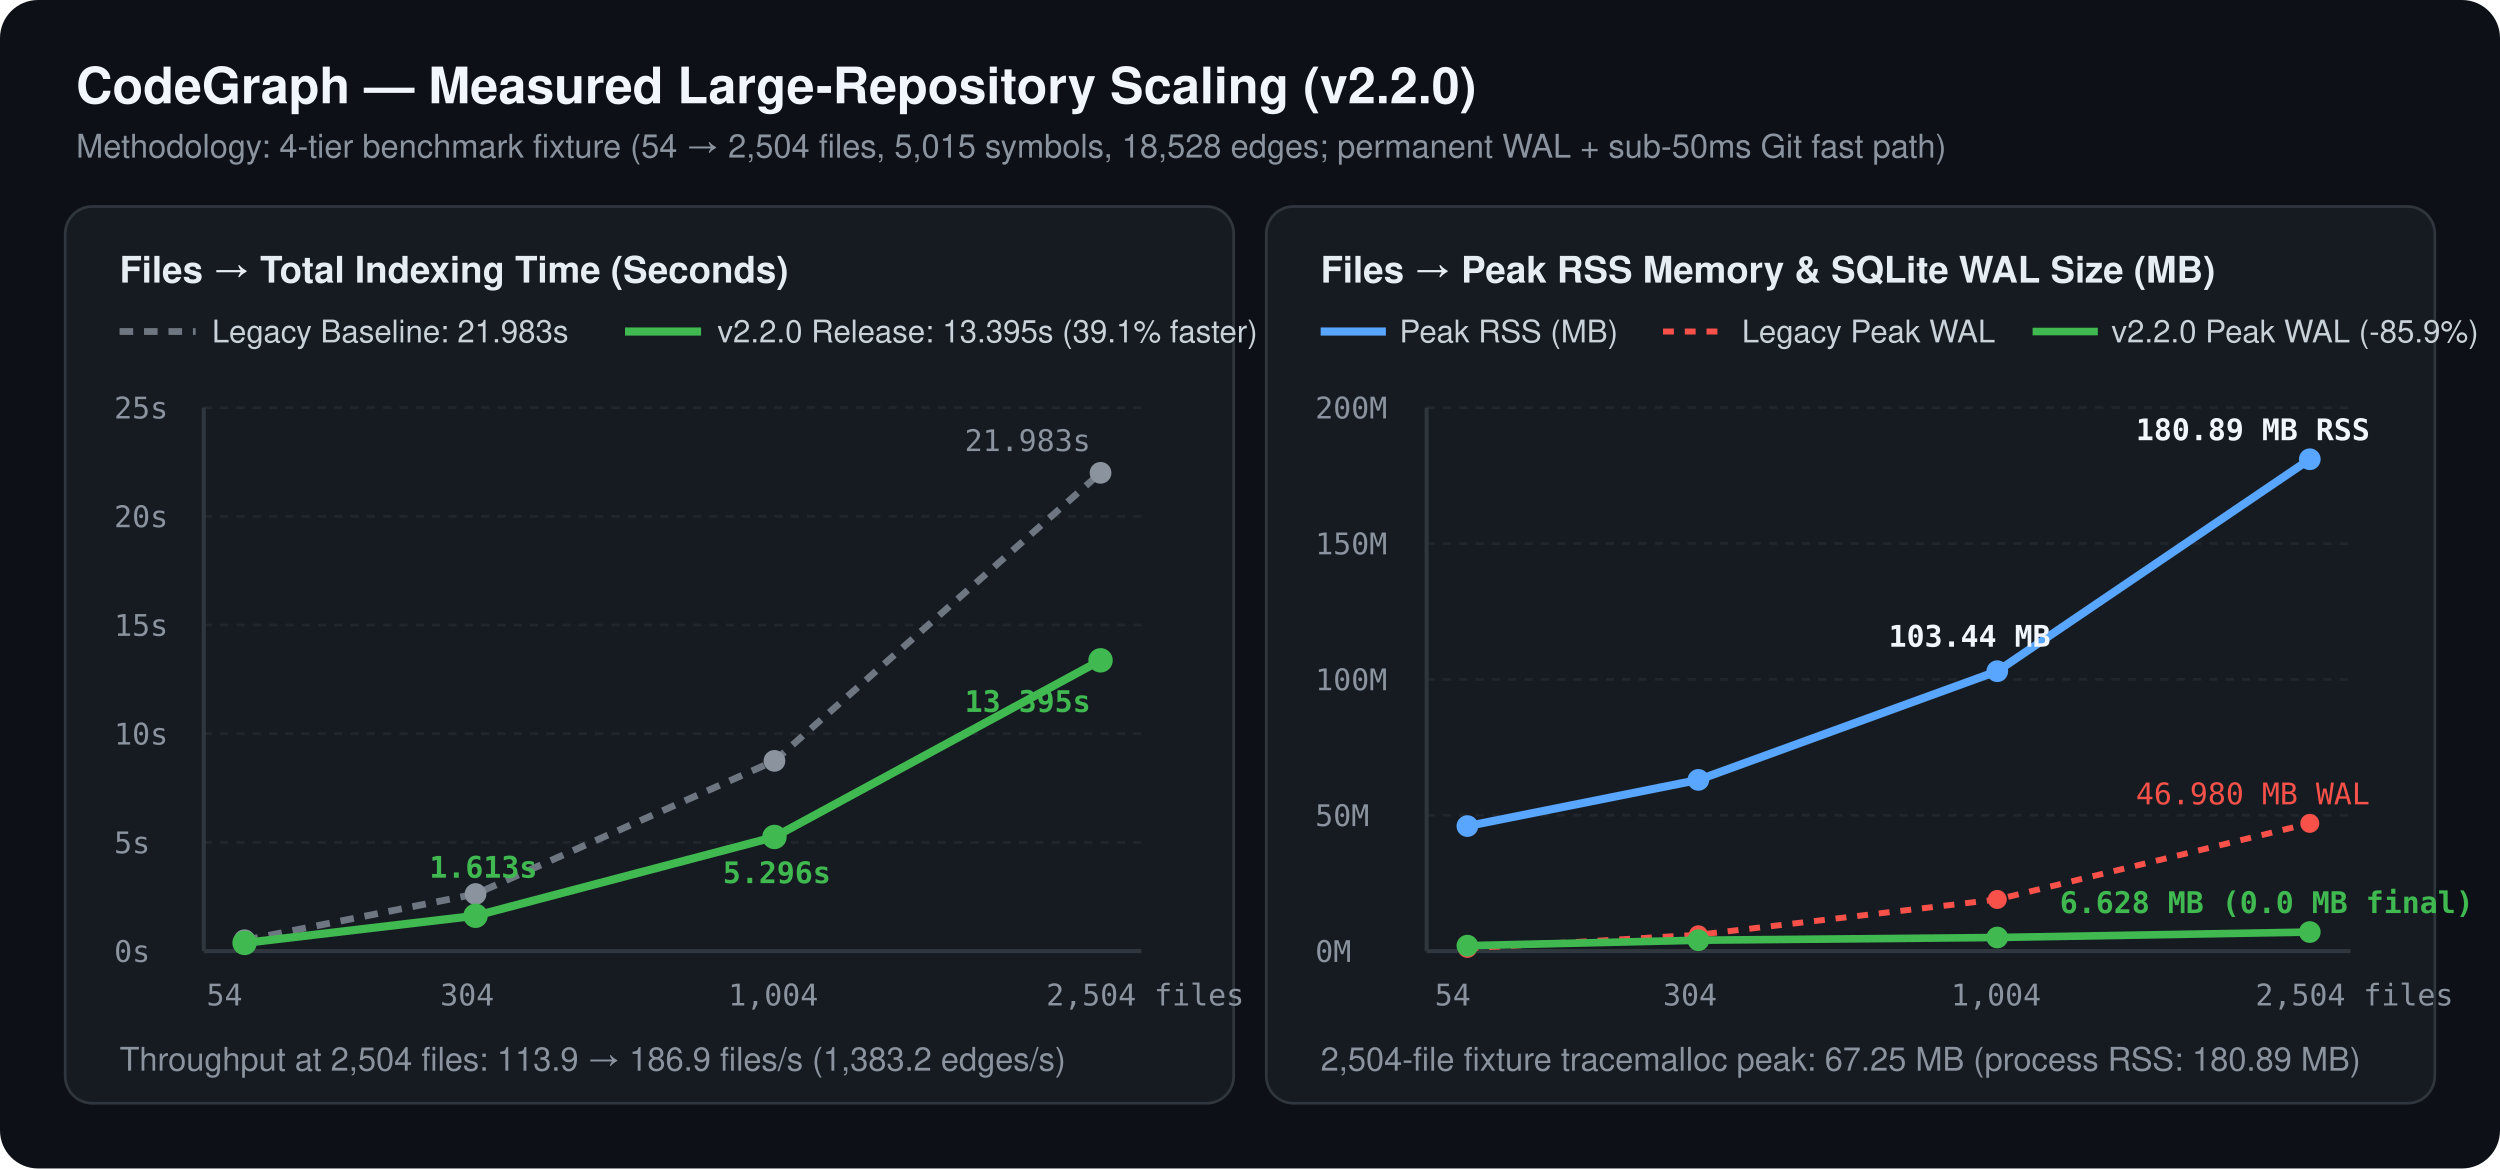
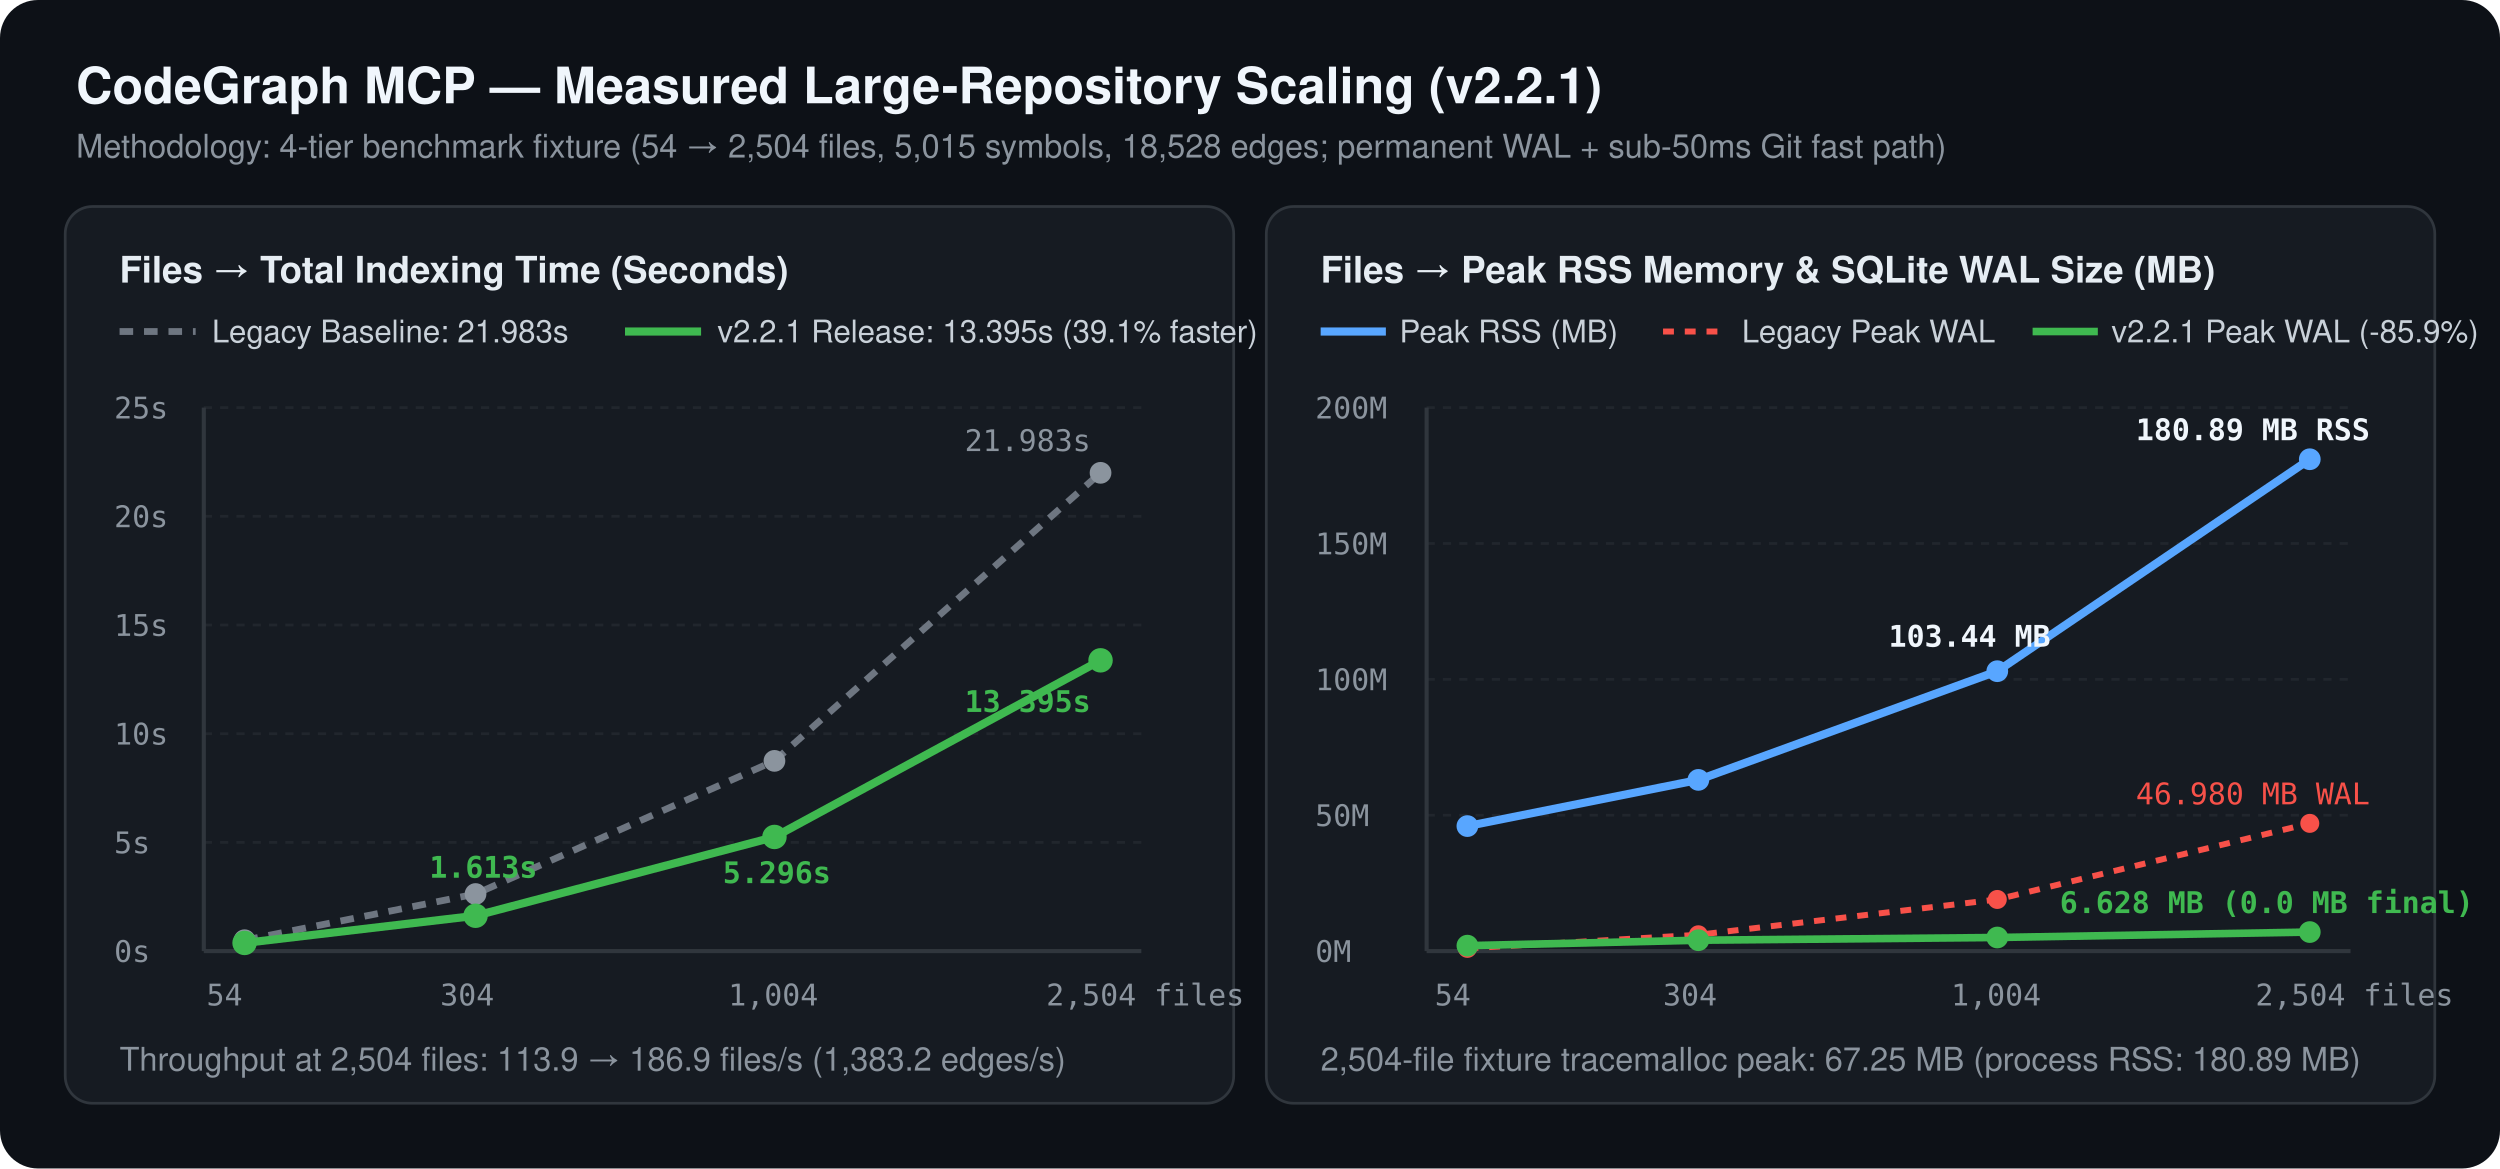
<svg xmlns="http://www.w3.org/2000/svg" viewBox="0 0 920 430" width="100%" height="100%">
  <defs>
    <style>
      .bg { fill: #0d1117; rx: 14px; }
      .card { fill: #161b22; stroke: #30363d; stroke-width: 1; rx: 10px; }
      .title { font-family: -apple-system, BlinkMacSystemFont, "Segoe UI", Helvetica, Arial, sans-serif; font-size: 18.5px; font-weight: 700; fill: #f0f6fc; }
      .subtitle { font-family: -apple-system, BlinkMacSystemFont, "Segoe UI", Helvetica, Arial, sans-serif; font-size: 12px; fill: #8b949e; }
      .section-title { font-family: -apple-system, BlinkMacSystemFont, "Segoe UI", Helvetica, Arial, sans-serif; font-size: 13.5px; font-weight: 600; fill: #e6edf3; }
      .axis-lbl { font-family: ui-monospace, SFMono-Regular, "SF Mono", Menlo, Consolas, monospace; font-size: 11px; fill: #8b949e; }
      .val-lbl { font-family: ui-monospace, SFMono-Regular, "SF Mono", Menlo, Consolas, monospace; font-size: 11px; font-weight: 700; fill: #f0f6fc; }
      .val-green { font-family: ui-monospace, SFMono-Regular, "SF Mono", Menlo, Consolas, monospace; font-size: 11px; font-weight: 700; fill: #3fb950; }
      .grid-line { stroke: #21262d; stroke-width: 1; stroke-dasharray: 3,3; }
      .axis-line { stroke: #30363d; stroke-width: 1.5; }
      .line-before { fill: none; stroke: #6e7681; stroke-width: 2.5; stroke-dasharray: 5,4; }
      .line-after { fill: none; stroke: #3fb950; stroke-width: 3; }
      .line-mem { fill: none; stroke: #58a6ff; stroke-width: 3; }
      .line-wal-before { fill: none; stroke: #f85149; stroke-width: 2.2; stroke-dasharray: 4,4; }
      .line-wal-after { fill: none; stroke: #3fb950; stroke-width: 2.8; }
      .dot-before { fill: #8b949e; }
      .dot-after { fill: #3fb950; }
      .dot-mem { fill: #58a6ff; }
      .dot-wal-before { fill: #f85149; }
      .legend-text { font-family: -apple-system, BlinkMacSystemFont, "Segoe UI", Helvetica, Arial, sans-serif; font-size: 11.5px; fill: #c9d1d9; }
    </style>
  </defs>
  <rect class="bg" x="0" y="0" width="920" height="430" />
-   <text class="title" x="28" y="38">CodeGraph — Measured Large-Repository Scaling (v2.2.0)</text>
+   <text class="title" x="28" y="38">CodeGraph MCP — Measured Large-Repository Scaling (v2.2.1)</text>
  <text class="subtitle" x="28" y="58">Methodology: 4-tier benchmark fixture (54 → 2,504 files, 5,015 symbols, 18,528 edges; permanent WAL + sub-50ms Git fast path)</text>
  <rect class="card" x="24" y="76" width="430" height="330" />
  <text class="section-title" x="44" y="104">Files → Total Indexing Time (Seconds)</text>
  <line class="line-before" x1="44" y1="122" x2="72" y2="122" />
  <text class="legend-text" x="78" y="126">Legacy Baseline: 21.983s</text>
  <line class="line-after" x1="230" y1="122" x2="258" y2="122" />
-   <text class="legend-text" x="264" y="126">v2.2.0 Release: 13.395s (39.1% faster)</text>
+   <text class="legend-text" x="264" y="126">v2.2.1 Release: 13.395s (39.1% faster)</text>
  <line class="grid-line" x1="75" y1="150" x2="420" y2="150" />
  <text class="axis-lbl" x="42" y="154">25s</text>
  <line class="grid-line" x1="75" y1="190" x2="420" y2="190" />
  <text class="axis-lbl" x="42" y="194">20s</text>
  <line class="grid-line" x1="75" y1="230" x2="420" y2="230" />
  <text class="axis-lbl" x="42" y="234">15s</text>
  <line class="grid-line" x1="75" y1="270" x2="420" y2="270" />
  <text class="axis-lbl" x="42" y="274">10s</text>
  <line class="grid-line" x1="75" y1="310" x2="420" y2="310" />
  <text class="axis-lbl" x="42" y="314"> 5s</text>
  <line class="axis-line" x1="75" y1="350" x2="420" y2="350" />
  <text class="axis-lbl" x="42" y="354"> 0s</text>
  <line class="axis-line" x1="75" y1="150" x2="75" y2="350" />
  <text class="axis-lbl" x="76" y="370">54</text>
  <text class="axis-lbl" x="162" y="370">304</text>
  <text class="axis-lbl" x="268" y="370">1,004</text>
  <text class="axis-lbl" x="385" y="370">2,504 files</text>
  <polyline class="line-before" points="90,346 175,329 285,280 405,174" />
  <circle class="dot-before" cx="90" cy="346" r="4" />
  <circle class="dot-before" cx="175" cy="329" r="4" />
  <circle class="dot-before" cx="285" cy="280" r="4" />
  <circle class="dot-before" cx="405" cy="174" r="4" />
  <text class="axis-lbl" x="355" y="166">21.983s</text>
  <polyline class="line-after" points="90,347 175,337 285,308 405,243" />
  <circle class="dot-after" cx="90" cy="347" r="4.5" />
  <circle class="dot-after" cx="175" cy="337" r="4.5" />
  <circle class="dot-after" cx="285" cy="308" r="4.5" />
  <circle class="dot-after" cx="405" cy="243" r="4.5" />
  <text class="val-green" x="355" y="262">13.395s</text>
  <text class="val-green" x="266" y="325">5.296s</text>
  <text class="val-green" x="158" y="323">1.613s</text>
  <text class="subtitle" x="44" y="394">Throughput at 2,504 files: 113.9 → 186.9 files/s (1,383.2 edges/s)</text>
  <rect class="card" x="466" y="76" width="430" height="330" />
  <text class="section-title" x="486" y="104">Files → Peak RSS Memory &amp; SQLite WAL Size (MB)</text>
  <line class="line-mem" x1="486" y1="122" x2="510" y2="122" />
  <text class="legend-text" x="515" y="126">Peak RSS (MB)</text>
  <line class="line-wal-before" x1="612" y1="122" x2="636" y2="122" />
  <text class="legend-text" x="641" y="126">Legacy Peak WAL</text>
  <line class="line-wal-after" x1="748" y1="122" x2="772" y2="122" />
-   <text class="legend-text" x="777" y="126">v2.2.0 Peak WAL (-85.9%)</text>
+   <text class="legend-text" x="777" y="126">v2.2.1 Peak WAL (-85.9%)</text>
  <line class="grid-line" x1="525" y1="150" x2="865" y2="150" />
  <text class="axis-lbl" x="484" y="154">200M</text>
  <line class="grid-line" x1="525" y1="200" x2="865" y2="200" />
  <text class="axis-lbl" x="484" y="204">150M</text>
  <line class="grid-line" x1="525" y1="250" x2="865" y2="250" />
  <text class="axis-lbl" x="484" y="254">100M</text>
  <line class="grid-line" x1="525" y1="300" x2="865" y2="300" />
  <text class="axis-lbl" x="484" y="304"> 50M</text>
  <line class="axis-line" x1="525" y1="350" x2="865" y2="350" />
  <text class="axis-lbl" x="484" y="354">  0M</text>
  <line class="axis-line" x1="525" y1="150" x2="525" y2="350" />
  <text class="axis-lbl" x="528" y="370">54</text>
  <text class="axis-lbl" x="612" y="370">304</text>
  <text class="axis-lbl" x="718" y="370">1,004</text>
  <text class="axis-lbl" x="830" y="370">2,504 files</text>
  <polyline class="line-mem" points="540,304 625,287 735,247 850,169" />
  <circle class="dot-mem" cx="540" cy="304" r="4" />
  <circle class="dot-mem" cx="625" cy="287" r="4" />
  <circle class="dot-mem" cx="735" cy="247" r="4" />
  <circle class="dot-mem" cx="850" cy="169" r="4" />
  <text class="val-lbl" x="786" y="162">180.89 MB RSS</text>
  <text class="val-lbl" x="695" y="238">103.44 MB</text>
  <polyline class="line-wal-before" points="540,349 625,344 735,331 850,303" />
  <circle class="dot-wal-before" cx="540" cy="349" r="3.5" />
  <circle class="dot-wal-before" cx="625" cy="344" r="3.5" />
  <circle class="dot-wal-before" cx="735" cy="331" r="3.5" />
  <circle class="dot-wal-before" cx="850" cy="303" r="3.5" />
  <text class="axis-lbl" x="786" y="296" style="fill:#f85149;">46.980 MB WAL</text>
  <polyline class="line-wal-after" points="540,348 625,346 735,345 850,343" />
  <circle class="dot-after" cx="540" cy="348" r="4" />
  <circle class="dot-after" cx="625" cy="346" r="4" />
  <circle class="dot-after" cx="735" cy="345" r="4" />
  <circle class="dot-after" cx="405" cy="243" r="4" />
  <circle class="dot-after" cx="850" cy="343" r="4" />
  <text class="val-green" x="758" y="336">6.628 MB (0.0 MB final)</text>
  <text class="subtitle" x="486" y="394">2,504-file fixture tracemalloc peak: 67.25 MB (process RSS: 180.89 MB)</text>
</svg>
